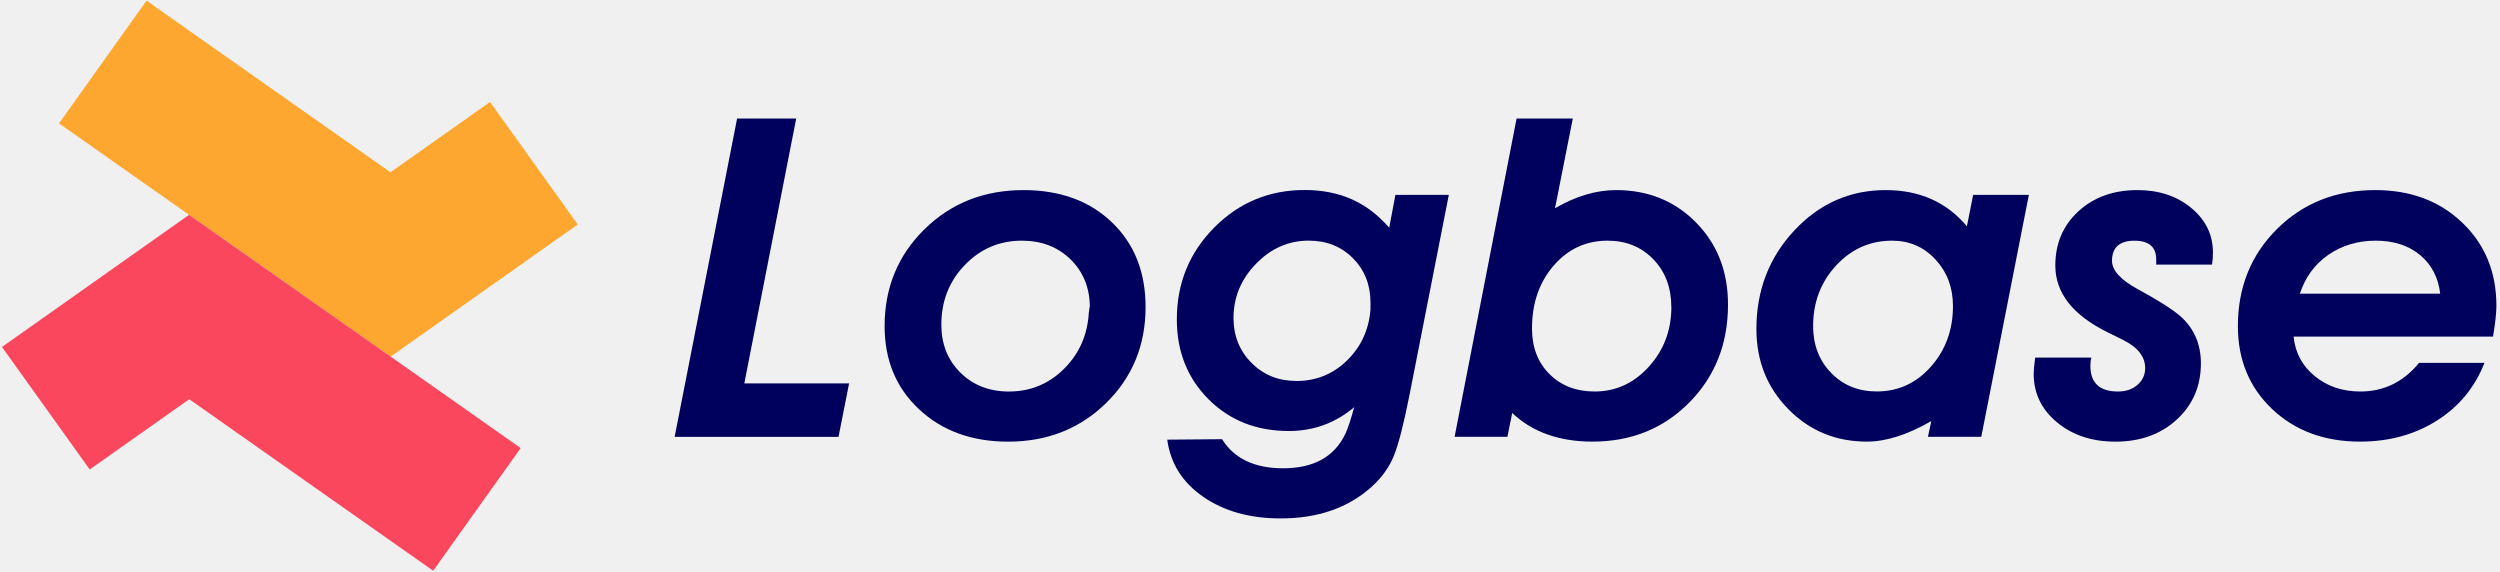
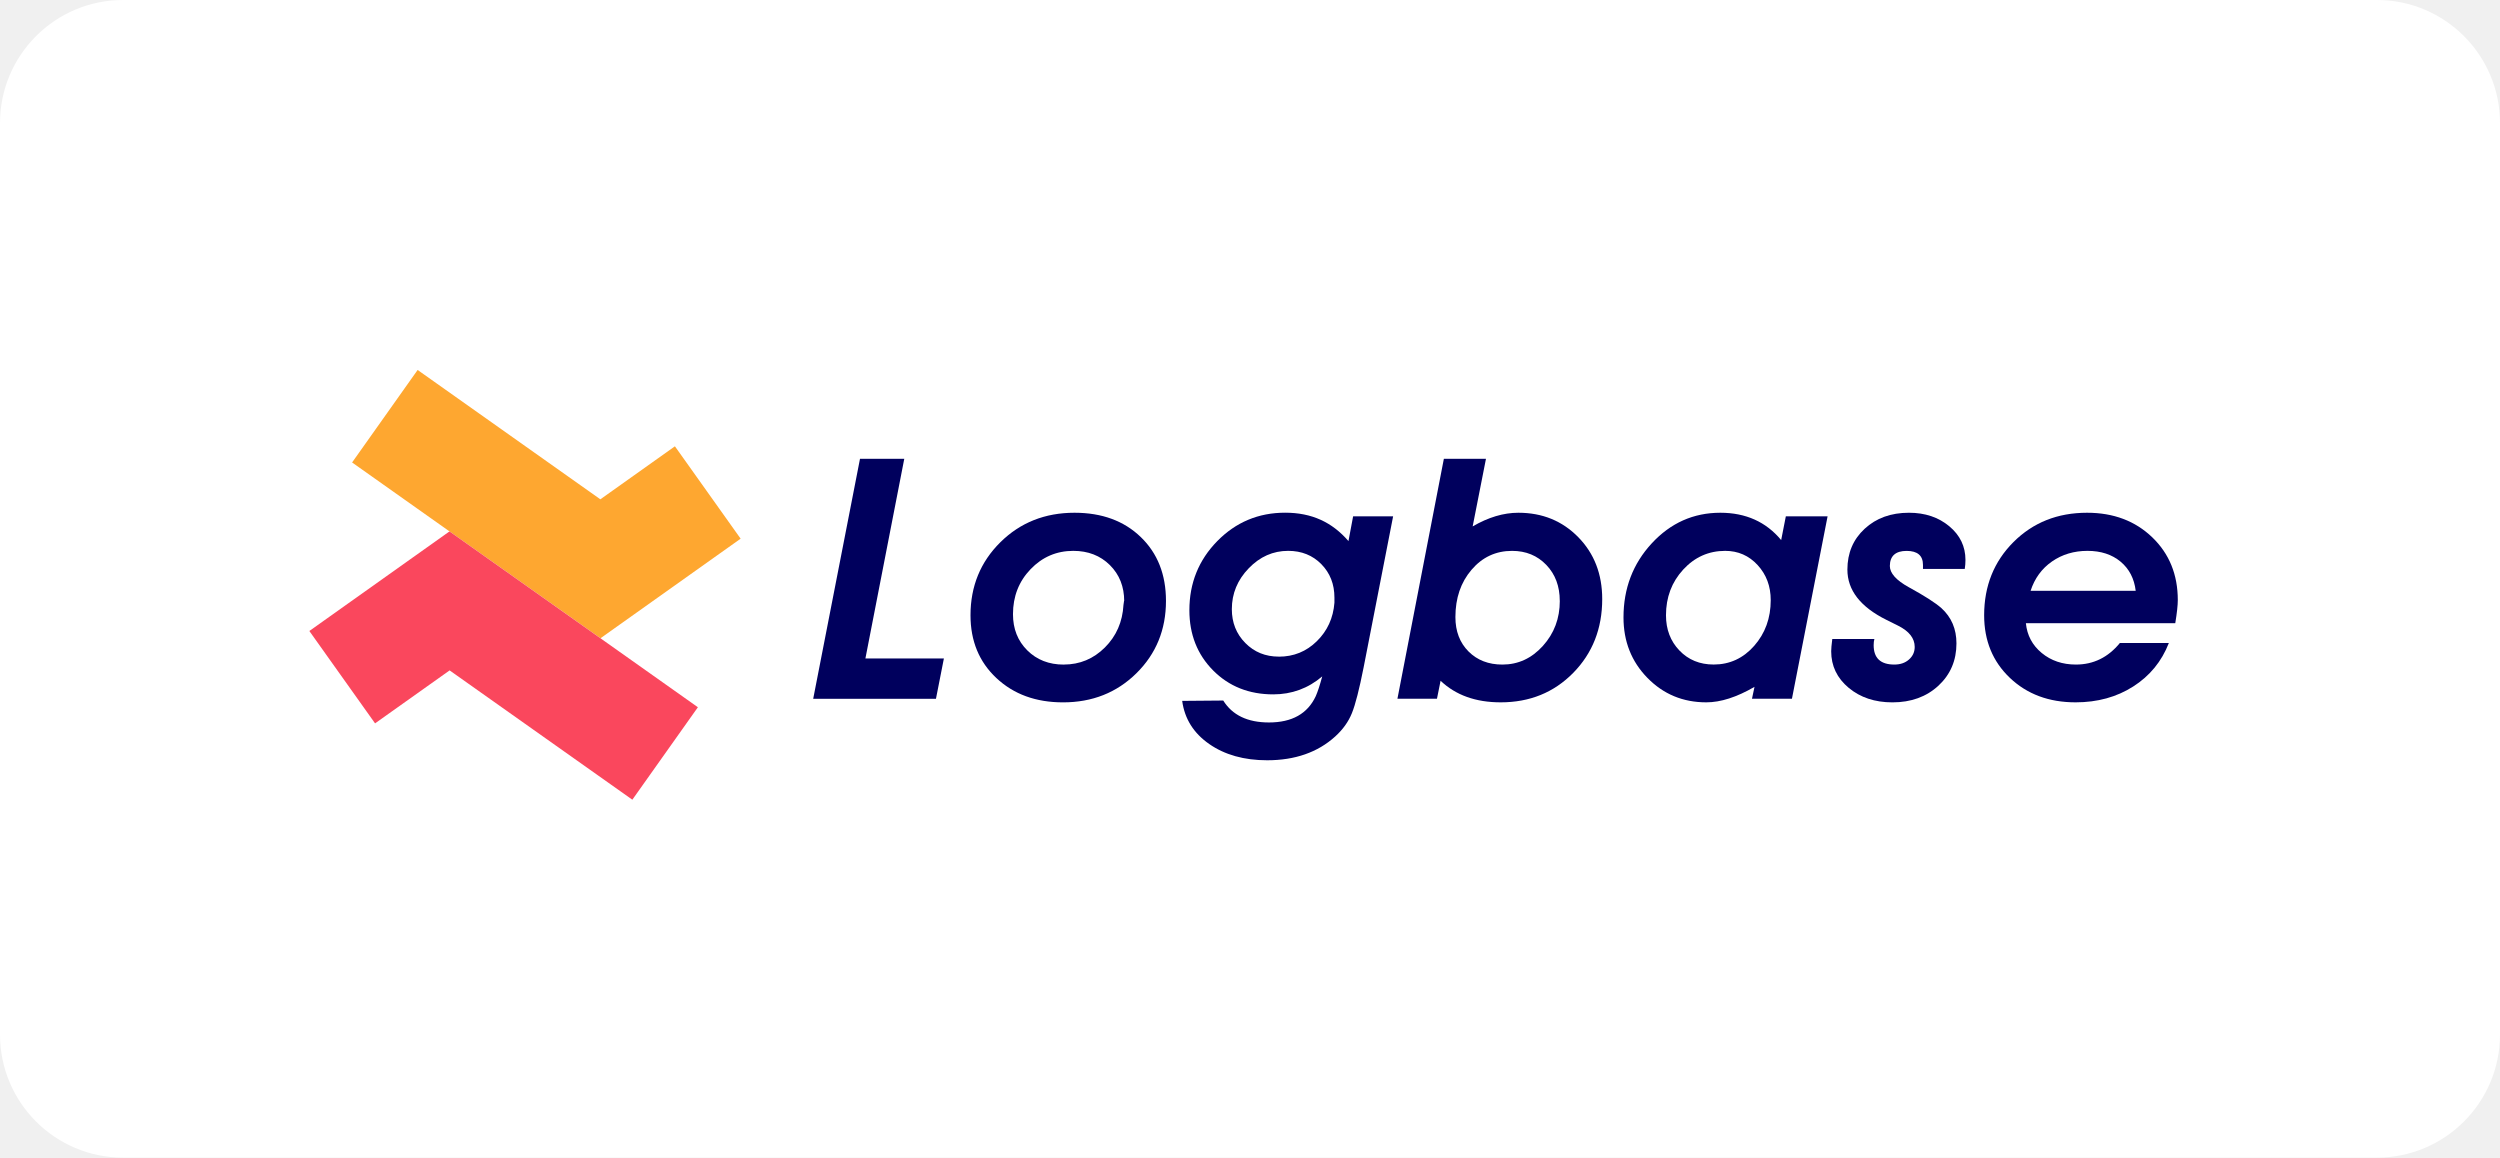
- <svg xmlns="http://www.w3.org/2000/svg" width="188" height="43" viewBox="0 0 188 43" fill="none">
-   <g clip-path="url(#clip0_583_509)">
-     <path d="M29.376 26.816L4.438 9.278L11.019 0.051L29.363 12.954L36.849 7.667L43.446 16.881L29.376 26.816Z" fill="#FEA730" />
-     <path d="M32.574 42.92L14.23 30.02L6.745 35.305L0.148 26.09L14.217 16.155L39.155 33.696L32.574 42.92Z" fill="#FA475D" />
-     <path d="M50.732 32.852L55.43 8.912H59.875L55.972 28.832H63.852L63.056 32.852H50.732Z" fill="#00005D" />
-     <path d="M76.969 14.295C79.714 14.295 81.933 15.104 83.617 16.719C85.304 18.334 86.147 20.458 86.147 23.089C86.147 25.959 85.159 28.364 83.184 30.304C81.208 32.24 78.752 33.212 75.811 33.212C73.088 33.212 70.859 32.403 69.124 30.788C67.389 29.173 66.523 27.087 66.523 24.526C66.523 21.63 67.524 19.203 69.522 17.238C71.52 15.276 74.002 14.295 76.966 14.295H76.969ZM75.888 29.441C77.492 29.441 78.867 28.873 80.015 27.736C81.163 26.599 81.786 25.182 81.882 23.484C81.93 23.102 81.956 22.981 81.956 23.124C81.956 21.665 81.475 20.461 80.516 19.515C79.554 18.569 78.332 18.098 76.841 18.098C75.16 18.098 73.73 18.71 72.553 19.93C71.376 21.149 70.789 22.646 70.789 24.417C70.789 25.876 71.267 27.08 72.225 28.026C73.184 28.972 74.403 29.444 75.888 29.444V29.441Z" fill="#00005D" />
-     <path d="M104.94 14.652H108.952L105.989 29.727C105.556 31.906 105.165 33.425 104.815 34.285C104.466 35.145 103.905 35.922 103.135 36.617C101.377 38.197 99.1 38.986 96.304 38.986C93.992 38.986 92.051 38.445 90.486 37.362C88.921 36.279 88.017 34.846 87.776 33.062L91.897 33.027C92.811 34.486 94.341 35.215 96.487 35.215C98.799 35.215 100.364 34.343 101.185 32.594C101.377 32.164 101.595 31.505 101.836 30.619C100.415 31.817 98.776 32.412 96.92 32.412C94.486 32.412 92.475 31.616 90.884 30.027C89.293 28.434 88.498 26.43 88.498 24.016C88.498 21.312 89.431 19.015 91.298 17.123C93.164 15.235 95.435 14.289 98.109 14.289C100.784 14.289 102.83 15.235 104.469 17.123L104.937 14.645L104.94 14.652ZM97.481 28.651C98.969 28.651 100.242 28.138 101.297 27.106C102.352 26.077 102.942 24.797 103.061 23.264V22.761C103.061 21.42 102.622 20.309 101.746 19.423C100.871 18.538 99.758 18.095 98.414 18.095C96.9 18.095 95.579 18.675 94.453 19.837C93.325 20.997 92.76 22.357 92.76 23.911C92.76 25.252 93.209 26.376 94.11 27.284C95.011 28.195 96.134 28.647 97.478 28.647L97.481 28.651Z" fill="#00005D" />
-     <path d="M109.385 32.852L114.048 8.912H118.275L116.938 15.658C118.503 14.751 120.033 14.295 121.527 14.295C123.936 14.295 125.94 15.107 127.544 16.735C129.147 18.363 129.946 20.42 129.946 22.908C129.946 25.851 128.974 28.303 127.037 30.266C125.097 32.228 122.669 33.209 119.754 33.209C117.249 33.209 115.235 32.492 113.718 31.055L113.356 32.849H109.379L109.385 32.852ZM125.683 23.089C125.683 21.631 125.234 20.433 124.333 19.5C123.432 18.566 122.287 18.098 120.895 18.098C119.263 18.098 117.906 18.726 116.826 19.984C115.745 21.239 115.206 22.812 115.206 24.704C115.206 26.115 115.645 27.259 116.521 28.131C117.396 29.004 118.532 29.441 119.924 29.441C121.508 29.441 122.864 28.82 123.993 27.574C125.122 26.329 125.687 24.835 125.687 23.086L125.683 23.089Z" fill="#00005D" />
-     <path d="M148.38 14.652H152.571L148.992 32.849H144.98L145.234 31.664C143.45 32.693 141.837 33.209 140.391 33.209C138.053 33.209 136.084 32.396 134.484 30.769C132.88 29.141 132.082 27.131 132.082 24.739C132.082 21.844 133.028 19.378 134.92 17.346C136.812 15.314 139.105 14.295 141.805 14.295C144.358 14.295 146.395 15.206 147.911 17.021L148.38 14.652ZM146.863 23.016C146.863 21.627 146.423 20.461 145.548 19.515C144.672 18.569 143.585 18.098 142.29 18.098C140.631 18.098 139.227 18.722 138.075 19.965C136.924 21.21 136.347 22.729 136.347 24.523C136.347 25.934 136.796 27.106 137.697 28.039C138.598 28.972 139.743 29.437 141.135 29.437C142.742 29.437 144.101 28.816 145.205 27.571C146.308 26.325 146.863 24.806 146.863 23.013V23.016Z" fill="#00005D" />
-     <path d="M152.934 28.112C152.934 27.873 152.969 27.466 153.043 26.892H157.27C157.221 27.061 157.196 27.265 157.196 27.504C157.196 28.797 157.888 29.441 159.274 29.441C159.87 29.441 160.361 29.275 160.743 28.937C161.124 28.603 161.317 28.182 161.317 27.682C161.317 26.822 160.762 26.115 159.656 25.564L158.498 24.991C155.871 23.698 154.56 22.025 154.56 19.965C154.56 18.315 155.137 16.955 156.295 15.891C157.452 14.827 158.934 14.295 160.74 14.295C162.353 14.295 163.703 14.744 164.787 15.642C165.871 16.541 166.413 17.659 166.413 18.999C166.413 19.312 166.39 19.611 166.342 19.898H162.147V19.503C162.147 18.569 161.599 18.101 160.502 18.101C159.405 18.101 158.822 18.605 158.822 19.608C158.822 20.325 159.457 21.032 160.727 21.726C162.308 22.586 163.398 23.28 163.998 23.809C165.005 24.72 165.508 25.892 165.508 27.326C165.508 29.026 164.905 30.431 163.703 31.543C162.497 32.654 160.958 33.212 159.078 33.212C157.321 33.212 155.855 32.728 154.688 31.759C153.52 30.791 152.934 29.577 152.934 28.115V28.112Z" fill="#00005D" />
-     <path d="M177.506 29.441C179.263 29.441 180.735 28.724 181.915 27.287H186.832C186.11 29.131 184.917 30.578 183.253 31.629C181.592 32.683 179.661 33.209 177.471 33.209C174.796 33.209 172.596 32.396 170.874 30.769C169.152 29.141 168.289 27.061 168.289 24.523C168.289 21.605 169.27 19.168 171.233 17.219C173.196 15.27 175.659 14.295 178.622 14.295C181.271 14.295 183.452 15.11 185.164 16.744C186.874 18.378 187.73 20.465 187.73 23.01C187.73 23.513 187.646 24.28 187.476 25.312H172.477C172.599 26.523 173.128 27.513 174.068 28.284C175.008 29.055 176.152 29.441 177.503 29.441H177.506ZM172.952 22.083H183.503C183.359 20.863 182.852 19.895 181.986 19.175C181.12 18.458 180.011 18.098 178.66 18.098C177.31 18.098 176.124 18.452 175.101 19.155C174.078 19.863 173.359 20.837 172.952 22.079V22.083Z" fill="#00005D" />
+ <svg xmlns="http://www.w3.org/2000/svg" width="203" height="94" viewBox="0 0 203 94" fill="none">
+   <rect width="203" height="94" rx="10" fill="white" />
+   <g clip-path="url(#clip0_20686_5359)">
+     <path d="M48.76 51.827L28.59 37.552L33.912 30.041L48.749 40.544L54.803 36.24L60.139 43.74L48.76 51.827Z" fill="#FEA730" />
+     <path d="M51.346 64.936L36.509 54.436L30.455 58.737L25.119 51.237L36.498 43.15L56.668 57.428L51.346 64.936Z" fill="#FA475D" />
+     <path d="M66.032 56.74L69.832 37.254H73.427L70.271 53.468H76.644L76 56.74H66.032Z" fill="#00005D" />
+     <path d="M87.253 41.635C89.473 41.635 91.268 42.293 92.63 43.608C93.994 44.922 94.677 46.651 94.677 48.793C94.677 51.129 93.878 53.086 92.28 54.665C90.682 56.242 88.695 57.032 86.317 57.032C84.114 57.032 82.312 56.374 80.908 55.059C79.505 53.745 78.805 52.047 78.805 49.962C78.805 47.605 79.614 45.63 81.23 44.03C82.846 42.433 84.854 41.635 87.25 41.635H87.253ZM86.379 53.962C87.676 53.962 88.788 53.501 89.717 52.575C90.646 51.65 91.149 50.496 91.227 49.114C91.266 48.803 91.286 48.705 91.286 48.821C91.286 47.634 90.897 46.654 90.122 45.884C89.344 45.114 88.355 44.73 87.149 44.73C85.79 44.73 84.633 45.228 83.681 46.221C82.729 47.214 82.254 48.432 82.254 49.874C82.254 51.061 82.641 52.041 83.417 52.811C84.192 53.581 85.178 53.965 86.379 53.965V53.962Z" fill="#00005D" />
+     <path d="M109.876 41.926H113.121L110.725 54.197C110.374 55.971 110.058 57.207 109.775 57.907C109.493 58.607 109.039 59.24 108.416 59.805C106.995 61.091 105.153 61.734 102.891 61.734C101.021 61.734 99.452 61.293 98.186 60.412C96.92 59.53 96.189 58.364 95.994 56.912L99.327 56.883C100.066 58.071 101.304 58.664 103.039 58.664C104.909 58.664 106.175 57.954 106.839 56.531C106.995 56.181 107.171 55.644 107.366 54.923C106.217 55.898 104.891 56.383 103.389 56.383C101.42 56.383 99.794 55.735 98.508 54.441C97.221 53.145 96.578 51.514 96.578 49.549C96.578 47.347 97.333 45.478 98.842 43.938C100.352 42.401 102.188 41.631 104.352 41.631C106.515 41.631 108.17 42.401 109.495 43.938L109.874 41.921L109.876 41.926ZM103.843 53.321C105.047 53.321 106.076 52.904 106.93 52.063C107.783 51.226 108.26 50.184 108.356 48.937V48.527C108.356 47.436 108.001 46.531 107.293 45.81C106.585 45.089 105.685 44.729 104.598 44.729C103.374 44.729 102.305 45.201 101.395 46.147C100.482 47.091 100.025 48.198 100.025 49.463C100.025 50.555 100.388 51.47 101.117 52.209C101.846 52.95 102.754 53.318 103.841 53.318L103.843 53.321Z" fill="#00005D" />
+     <path d="M113.471 56.74L117.242 37.254H120.661L119.58 42.745C120.845 42.006 122.083 41.635 123.291 41.635C125.239 41.635 126.86 42.297 128.157 43.621C129.454 44.946 130.1 46.621 130.1 48.646C130.1 51.041 129.314 53.038 127.748 54.635C126.178 56.232 124.215 57.03 121.857 57.03C119.831 57.03 118.202 56.447 116.975 55.278L116.682 56.737H113.466L113.471 56.74ZM126.653 48.794C126.653 47.606 126.29 46.631 125.561 45.872C124.832 45.112 123.906 44.731 122.78 44.731C121.46 44.731 120.363 45.242 119.489 46.266C118.615 47.287 118.179 48.568 118.179 50.108C118.179 51.257 118.534 52.187 119.242 52.898C119.95 53.608 120.869 53.963 121.994 53.963C123.276 53.963 124.373 53.458 125.286 52.444C126.199 51.43 126.656 50.214 126.656 48.791L126.653 48.794Z" fill="#00005D" />
+     <path d="M145.01 41.925H148.4L145.506 56.737H142.261L142.466 55.772C141.023 56.61 139.719 57.03 138.549 57.03C136.658 57.03 135.065 56.368 133.771 55.044C132.474 53.719 131.828 52.083 131.828 50.136C131.828 47.779 132.593 45.773 134.124 44.118C135.654 42.464 137.509 41.635 139.693 41.635C141.757 41.635 143.405 42.376 144.631 43.854L145.01 41.925ZM143.783 48.733C143.783 47.603 143.428 46.654 142.72 45.884C142.012 45.114 141.132 44.73 140.084 44.73C138.743 44.73 137.607 45.239 136.676 46.25C135.745 47.263 135.278 48.5 135.278 49.96C135.278 51.108 135.641 52.062 136.37 52.822C137.099 53.581 138.025 53.96 139.151 53.96C140.45 53.96 141.55 53.454 142.442 52.441C143.334 51.427 143.783 50.19 143.783 48.731V48.733Z" fill="#00005D" />
+     <path d="M148.693 52.881C148.693 52.687 148.722 52.355 148.782 51.889H152.2C152.161 52.026 152.141 52.192 152.141 52.386C152.141 53.439 152.701 53.962 153.821 53.962C154.304 53.962 154.701 53.828 155.009 53.553C155.318 53.281 155.474 52.938 155.474 52.531C155.474 51.831 155.025 51.256 154.13 50.807L153.194 50.341C151.069 49.288 150.008 47.927 150.008 46.25C150.008 44.907 150.475 43.8 151.412 42.934C152.348 42.068 153.546 41.635 155.007 41.635C156.312 41.635 157.404 42 158.28 42.731C159.157 43.462 159.595 44.373 159.595 45.464C159.595 45.718 159.577 45.962 159.538 46.195H156.146V45.874C156.146 45.114 155.702 44.733 154.815 44.733C153.928 44.733 153.456 45.142 153.456 45.959C153.456 46.542 153.969 47.118 154.996 47.683C156.275 48.383 157.157 48.949 157.642 49.379C158.457 50.12 158.864 51.074 158.864 52.241C158.864 53.626 158.376 54.769 157.404 55.674C156.428 56.578 155.183 57.032 153.663 57.032C152.242 57.032 151.056 56.638 150.112 55.85C149.168 55.062 148.693 54.074 148.693 52.884V52.881Z" fill="#00005D" />
+     <path d="M168.568 53.962C169.989 53.962 171.18 53.379 172.135 52.21H176.111C175.527 53.711 174.562 54.888 173.216 55.744C171.873 56.602 170.311 57.03 168.539 57.03C166.376 57.03 164.597 56.368 163.204 55.044C161.811 53.719 161.113 52.026 161.113 49.96C161.113 47.585 161.907 45.601 163.494 44.015C165.082 42.428 167.074 41.635 169.471 41.635C171.613 41.635 173.377 42.298 174.762 43.629C176.145 44.959 176.837 46.657 176.837 48.728C176.837 49.138 176.77 49.763 176.632 50.602H164.501C164.599 51.588 165.027 52.394 165.787 53.021C166.547 53.649 167.473 53.962 168.565 53.962H168.568ZM164.885 47.974H173.419C173.302 46.981 172.892 46.193 172.192 45.607C171.491 45.023 170.594 44.73 169.502 44.73C168.41 44.73 167.45 45.018 166.623 45.591C165.795 46.167 165.214 46.96 164.885 47.971V47.974Z" fill="#00005D" />
  </g>
  <defs>
-     <clipPath id="clip0_583_509">
-       <rect width="187.932" height="43" fill="white" />
+     <clipPath id="clip0_20686_5359">
+       <rect width="152" height="35" fill="white" transform="translate(25 30)" />
    </clipPath>
  </defs>
</svg>
